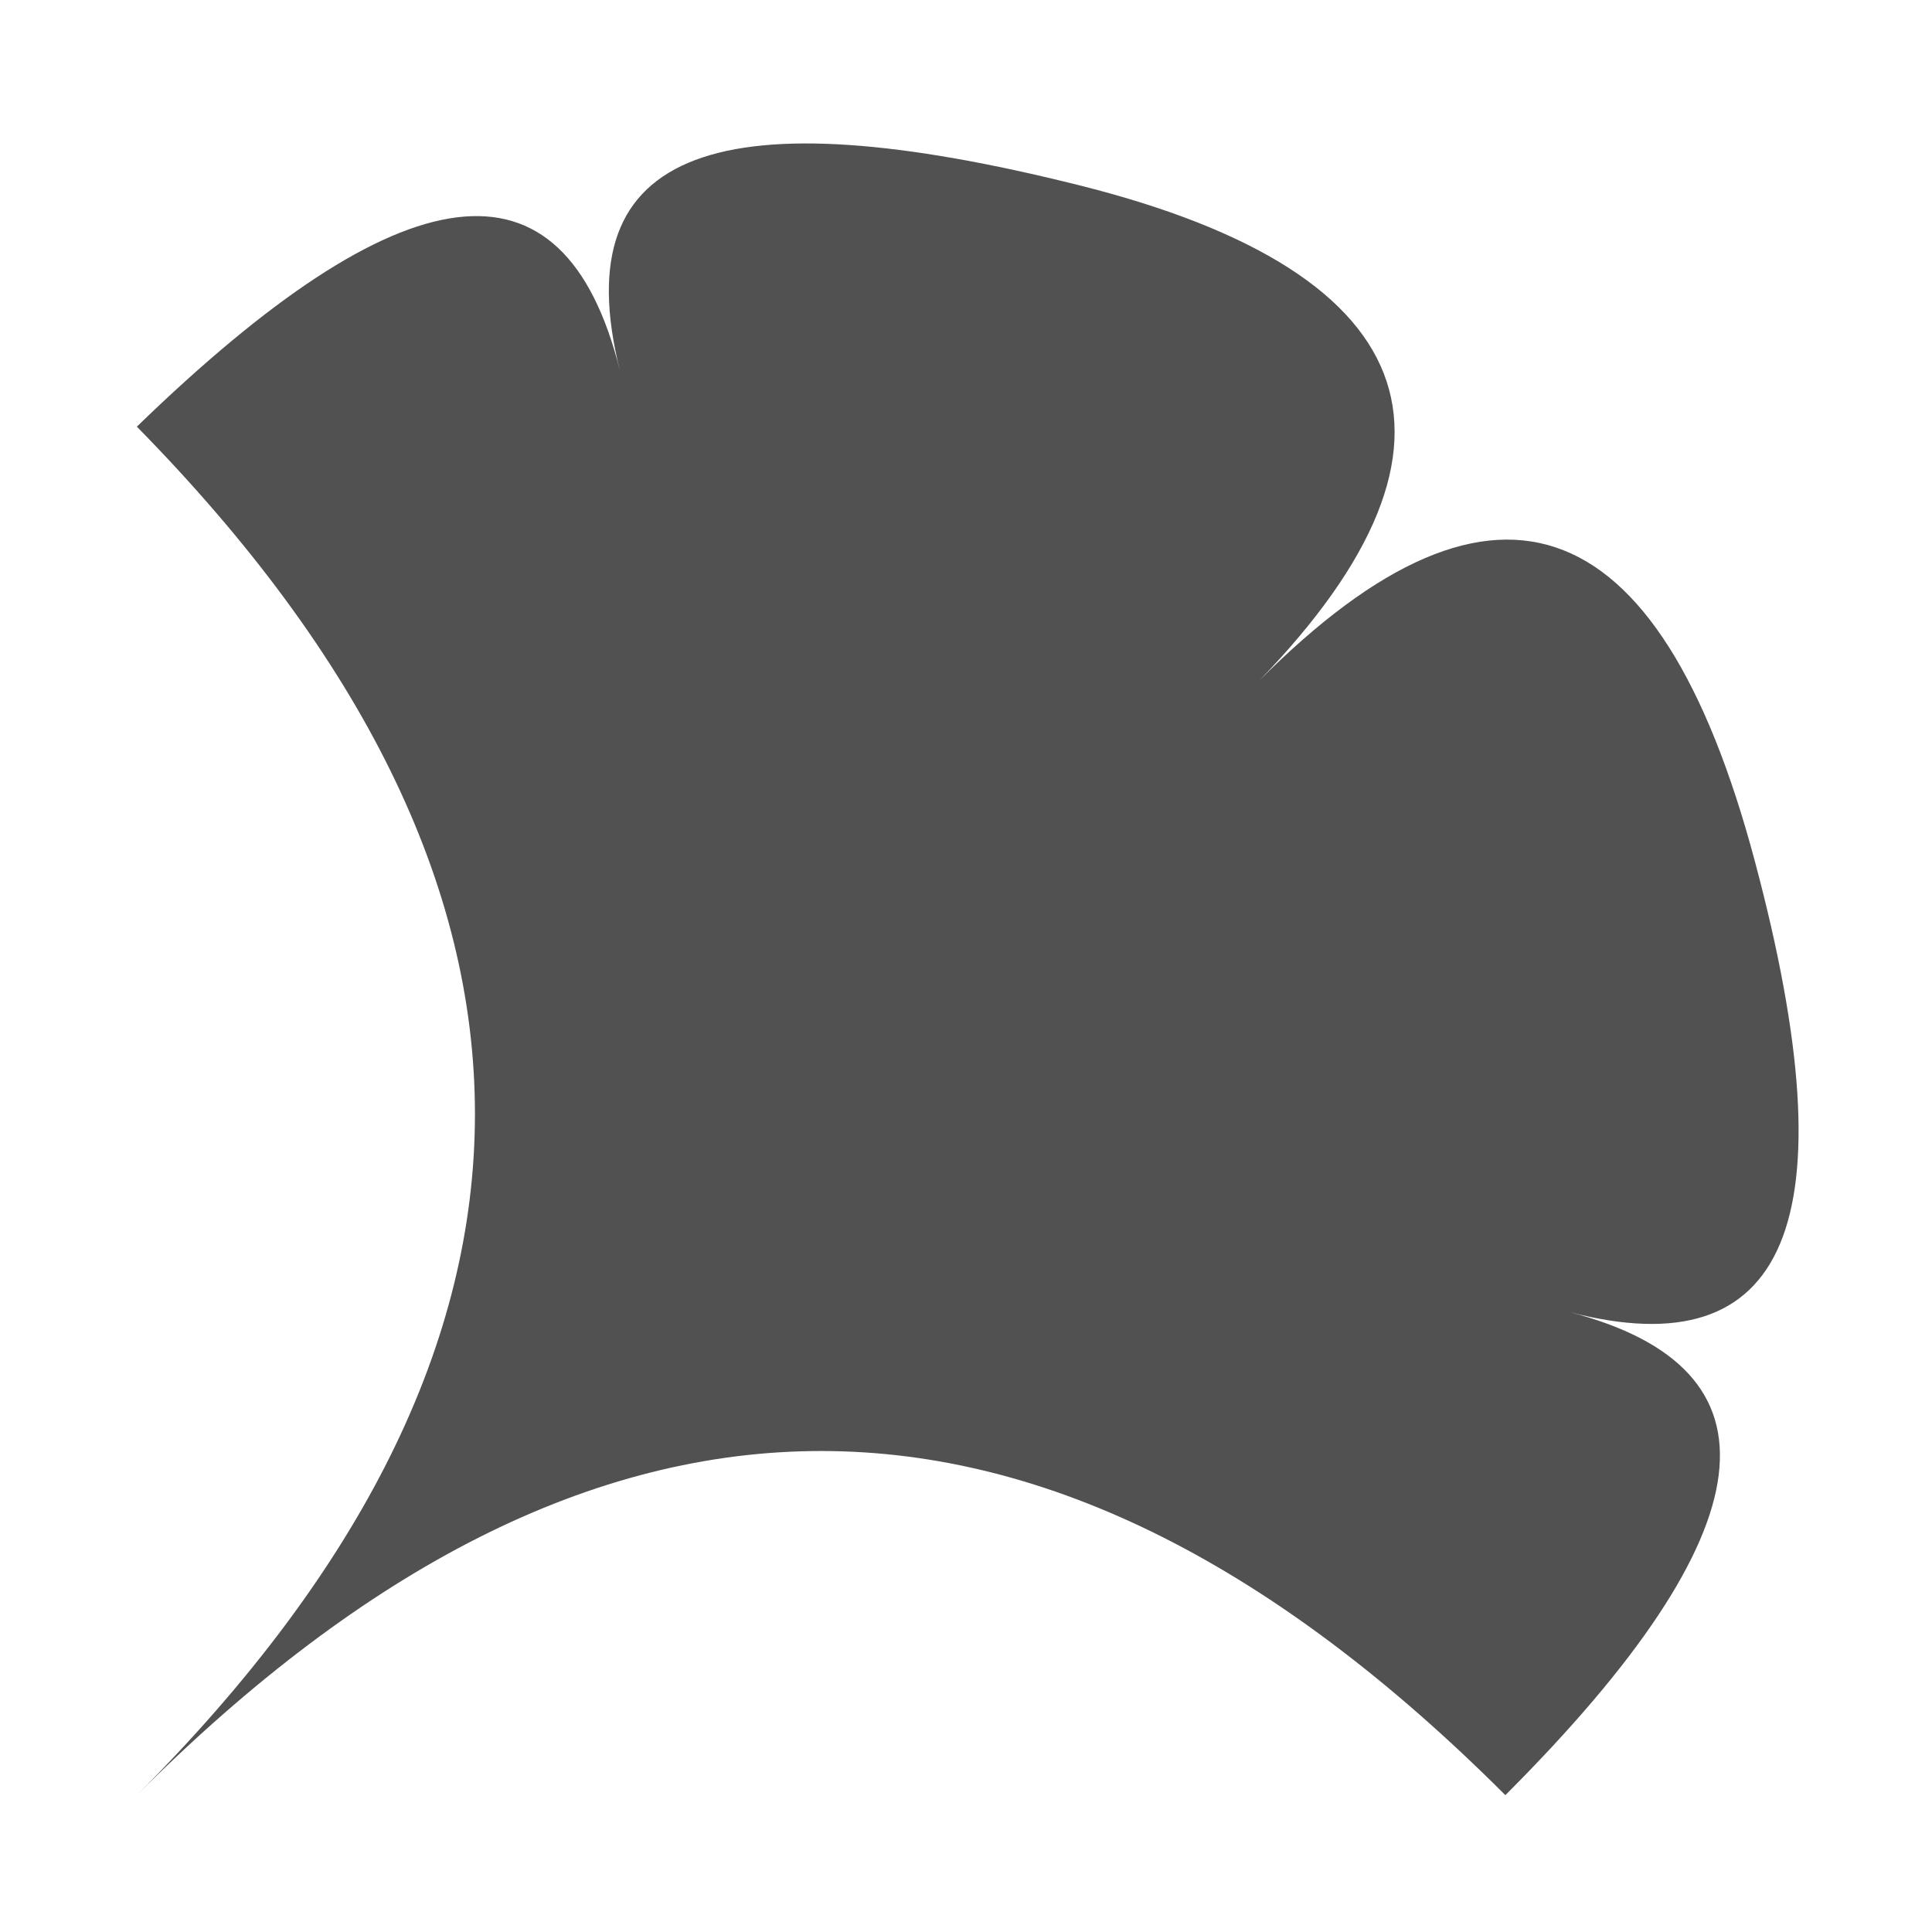
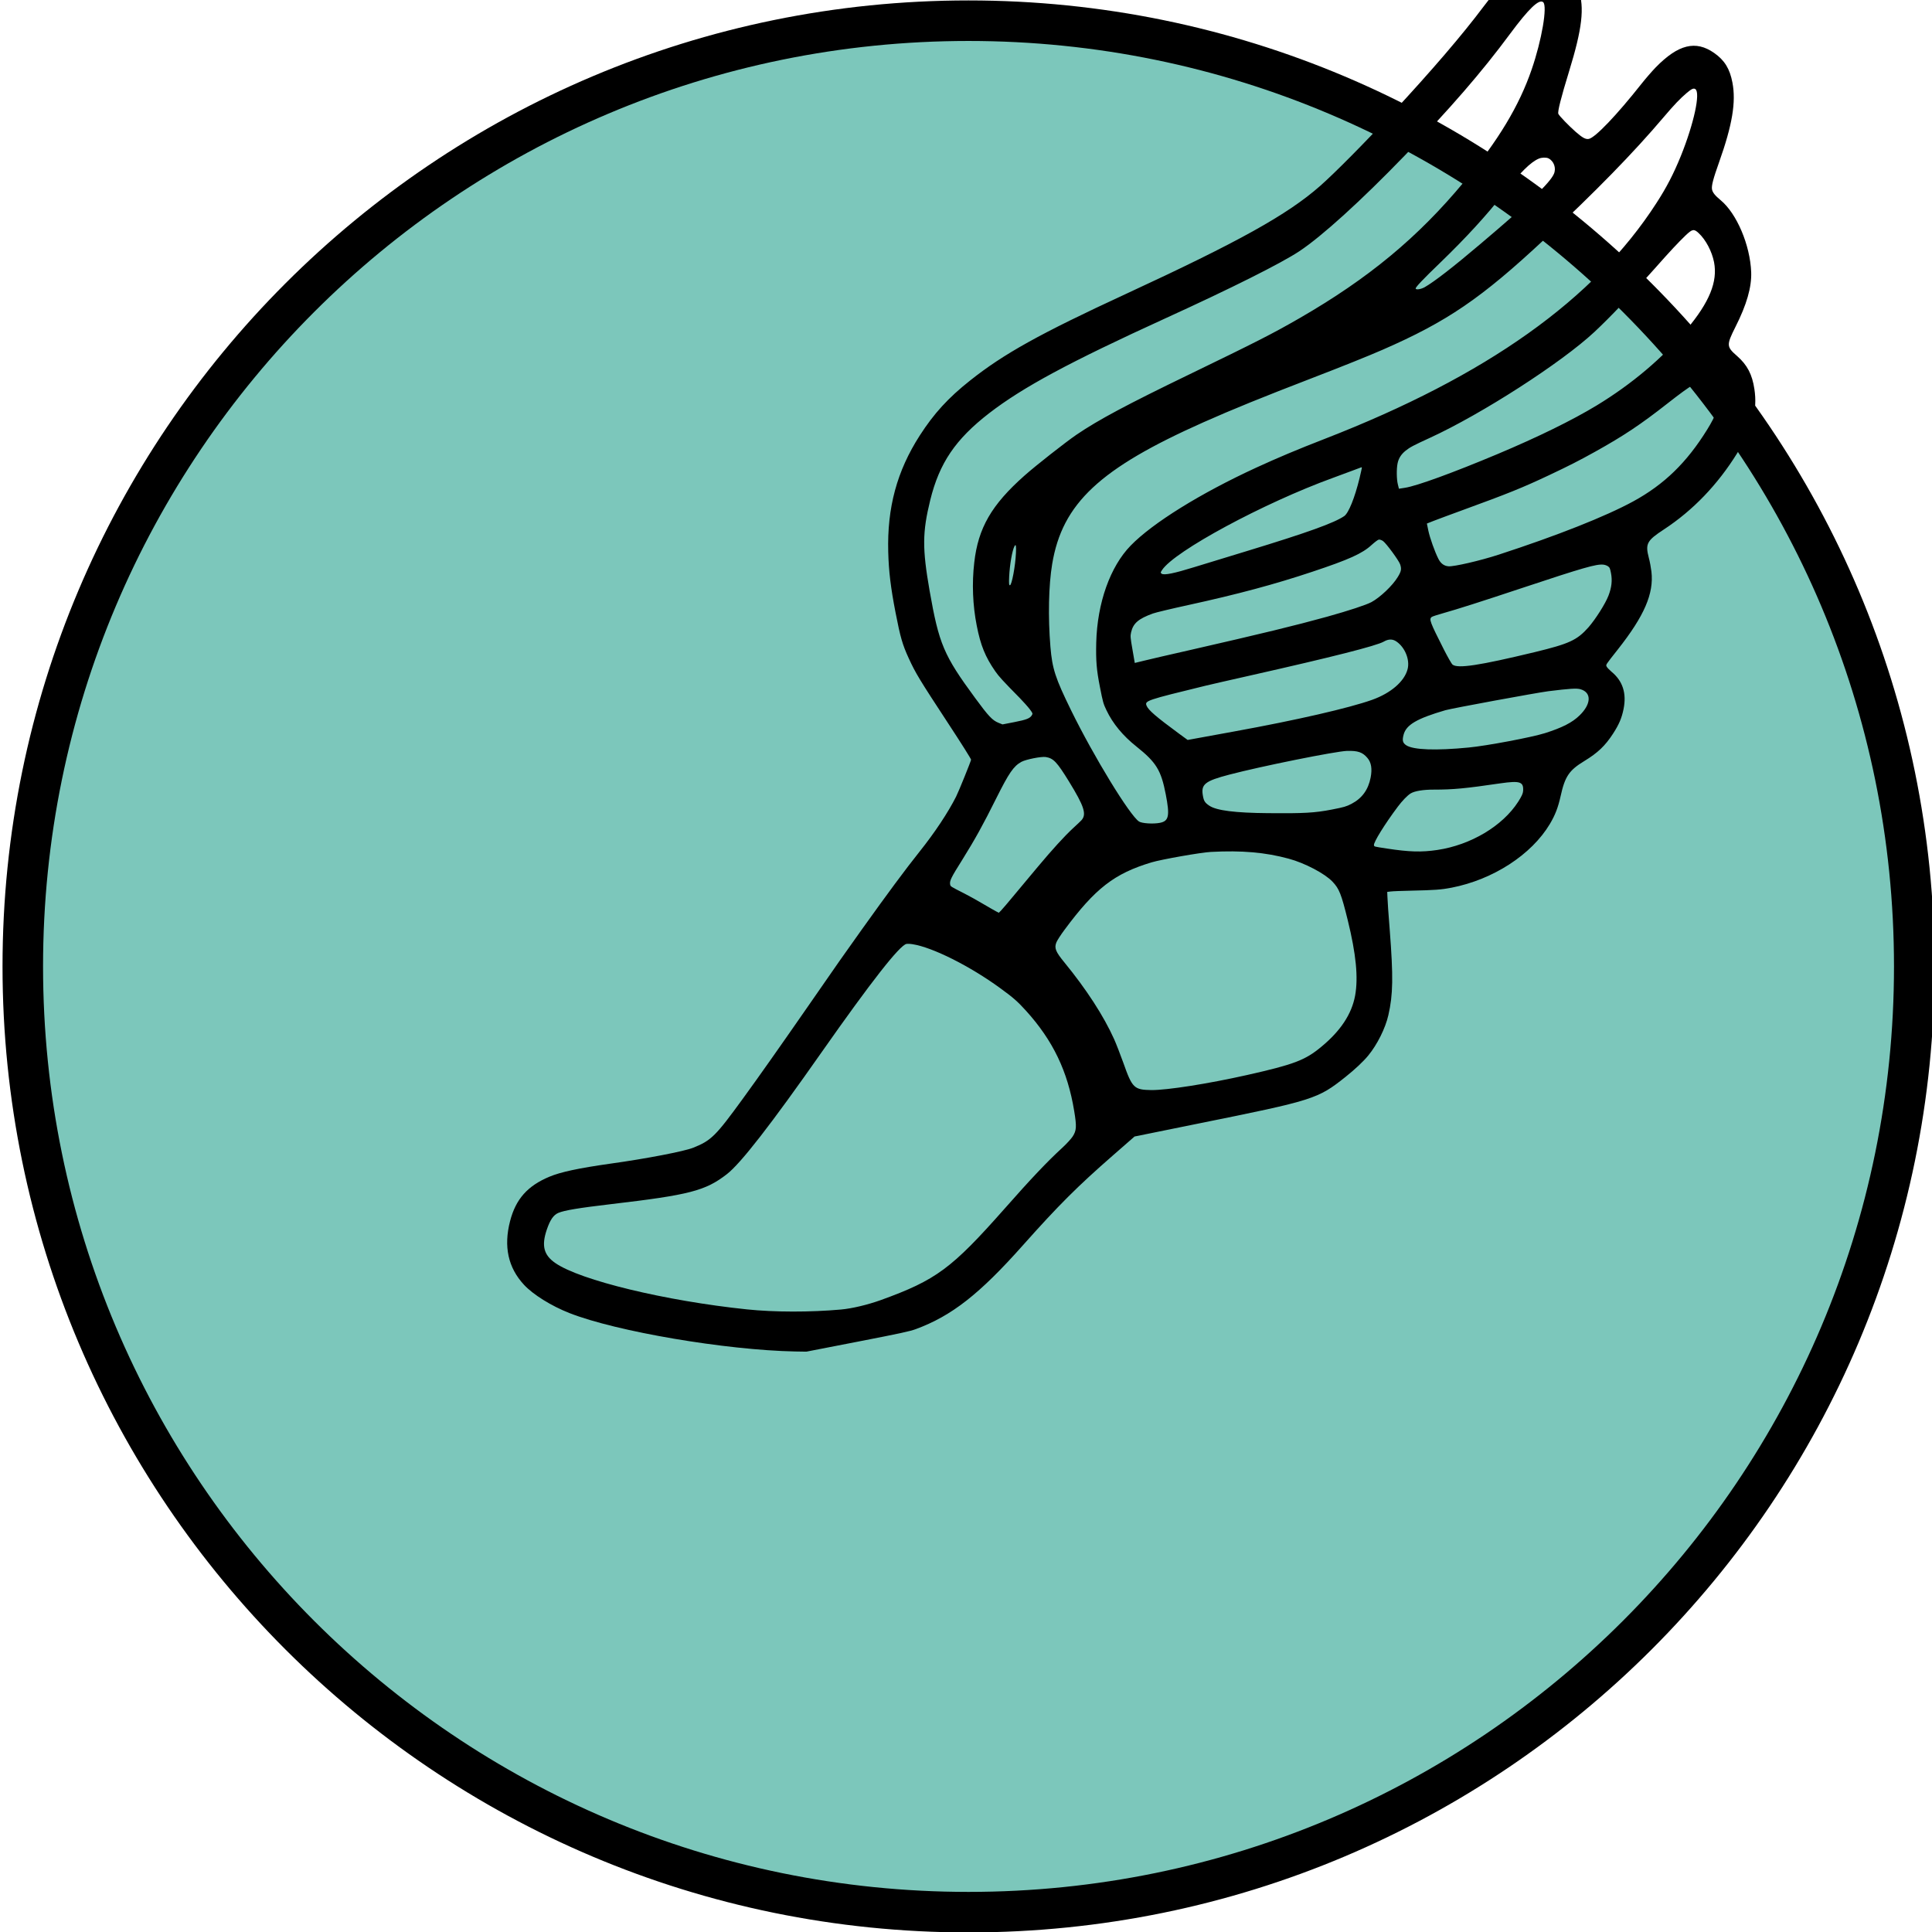
- <svg xmlns="http://www.w3.org/2000/svg" version="1.1" x="0px" y="0px" width="24px" height="24px" viewBox="0 0 24 24">
-   <style type="text/css">
- 	.st0{fill:#515151;}
- </style>
-   <path class="st0" d="M1.7,22.3c5.7-5.7,11.3-5.7,17,0c3.3-3.3,3.5-5.3,0.8-6c2.7,0.7,3.5-1.1,2.3-5.6s-3.3-5.2-6.3-2.1  c3-3,2.3-5.2-2.1-6.3S7,1.8,7.7,4.6C7,1.8,5,2.1,1.7,5.3C7.3,11,7.3,16.7,1.7,22.3" />
+ <svg xmlns="http://www.w3.org/2000/svg" xmlns:ns1="https://boxy-svg.com" height="1920pt" viewBox="223.9 75.2 1430 1430" width="1920pt">
+   <defs>
+     <ns1:export>
+       <ns1:file format="svg" units="pt" />
+       <ns1:file format="svg" href="#object-0" path="winged_sandal_2.svg" units="pt" />
+     </ns1:export>
+   </defs>
+   <ellipse style="fill: rgb(216, 216, 216); stroke: rgb(0, 0, 0);" cx="937.807" cy="800.611" rx="700" ry="700" />
+   <ellipse style="stroke: rgb(0, 0, 0); paint-order: fill; stroke-width: 30px; fill: rgb(124, 199, 187);" cx="940.768" cy="790.52" rx="700" ry="700" />
+   <path d="M 1324.37 303.326 C 1313.91 305.849 1300.11 314.852 1282.34 330.906 C 1262.87 348.508 1235.93 369.839 1200.95 395.413 C 1176.31 413.417 1150.69 430.848 1138.26 438.129 C 1110.48 454.356 1071.54 467.085 981.787 489.161 C 913.692 505.904 884.762 515.365 856.604 529.986 C 838.289 539.448 825.533 548.909 812.17 562.899 C 790.612 585.433 778.237 610.663 772.852 643.002 C 770.484 657.05 769.599 669.263 769.599 688.128 C 769.599 706.705 770.093 712.325 772.739 723.219 C 775.653 735.145 777.3 739.617 792.424 776.601 C 798.807 792.138 803.872 805.21 803.697 805.677 C 803.1 807.162 790.231 826.999 787.585 830.385 C 779.555 840.763 766.963 853.551 753.271 865.188 C 740.124 876.425 724.619 890.589 699.924 913.988 C 683.314 929.754 679.575 933.308 649.328 962.838 C 625.022 986.52 605.388 1005.39 590.376 1019.37 C 564.911 1043.12 561.118 1045.65 547.038 1048.34 C 539.999 1049.71 511.18 1049.66 484.617 1048.22 C 461.134 1047.01 447.275 1047.25 438.476 1049.09 C 421.262 1052.64 410.868 1060.56 403.608 1075.74 C 395.194 1093.35 395.579 1109.35 404.708 1124.03 C 409.932 1132.45 421.592 1143.3 433.801 1151.04 C 465.259 1171.05 541.923 1199.94 592.3 1210.78 L 600.439 1212.49 L 638.988 1212.49 C 671.381 1212.49 678.42 1212.33 683.095 1211.58 C 710.978 1207.05 734.297 1195.18 772.791 1165.77 C 804.253 1141.79 820.746 1130.67 850.994 1113.13 L 869.257 1102.52 L 917.542 1102.12 C 1004.83 1101.5 1007.63 1101.14 1031 1088.99 C 1038.88 1084.87 1046.19 1080.28 1050.53 1076.66 C 1058.61 1069.95 1066.81 1059.29 1070.82 1050.17 C 1077.15 1035.89 1079.85 1023.04 1083.86 988.296 C 1085.07 977.402 1086.39 966.676 1086.78 964.498 L 1087.38 960.486 L 1089.86 960.66 C 1091.23 960.718 1098.27 961.804 1105.53 963.063 C 1121.92 965.881 1126.98 966.508 1134.73 966.508 C 1166.03 966.508 1197.49 953.837 1215.14 934.108 C 1220.25 928.377 1223.44 923.33 1226.9 915.364 C 1232.85 901.658 1236.7 897.813 1249.08 893.232 C 1260.07 889.162 1266.39 885.091 1273.87 877.343 C 1279.43 871.553 1282.29 867.372 1284.92 861.008 C 1289.43 850.056 1288.33 840.595 1281.51 832.279 C 1280.14 830.56 1278.82 828.55 1278.65 827.807 C 1278.27 826.198 1277.72 826.773 1289.16 816.913 C 1313.2 796.209 1323.32 781.418 1324.58 765.134 C 1324.8 762.152 1324.86 757.451 1324.63 754.584 C 1323.98 743.976 1325.62 741.911 1339.54 736.235 C 1363.34 726.488 1384.91 711.35 1403.61 691.167 C 1418.34 675.284 1424.51 662.727 1425.17 647.072 C 1425.66 636.121 1423.41 628.494 1417.3 620.582 C 1410.82 612.268 1410.98 611.121 1420.16 599.195 C 1431.49 584.631 1437.64 572.532 1439.35 561.638 C 1442.43 541.798 1437.15 516.914 1427.31 504.986 C 1423.9 500.801 1422.58 498.335 1422.58 495.927 C 1422.64 493.174 1424.89 488.473 1431.6 477.12 C 1446.4 452.063 1452.45 435.951 1452.5 421.215 C 1452.55 410.779 1449.91 403.842 1443.43 397.133 C 1431.82 385.091 1418.52 385.78 1398.94 399.312 C 1395.74 401.548 1390.08 405.963 1386.28 409.23 C 1363.79 428.554 1345.04 441.857 1340.2 441.857 C 1337.83 441.857 1335.74 440.136 1331.61 434.804 C 1327.33 429.185 1322.22 421.387 1321.61 419.38 C 1321.17 417.831 1325.74 408.085 1335.47 389.851 C 1350.97 360.837 1355.71 345.929 1353.83 331.938 C 1352.18 319.323 1346.08 308.257 1338.71 304.53 C 1335.08 302.638 1329.26 302.179 1324.37 303.326 Z M 1326.34 336.066 C 1329.03 339.45 1320.01 363.417 1308.46 383.371 C 1294.17 408.141 1274.31 430.103 1243.47 455.446 C 1202.11 489.333 1160.42 512.097 1104.71 531.247 C 1083.04 538.702 1069.73 542.486 1016.71 556.535 C 967.258 569.607 944.32 576.66 926.231 584.401 C 917.326 588.242 892.133 601.144 882.672 606.764 C 854.576 623.335 841.542 638.299 833.842 662.898 C 829.168 677.577 826.686 693.69 826.748 709.056 C 826.748 723.907 828.56 733.081 833.78 744.893 C 835.654 749.136 837.96 752.92 847.864 767.828 C 849.902 770.982 852.425 775.168 853.413 777.175 C 855.07 780.616 855.122 780.788 854.185 781.877 C 852.373 783.941 849.676 784.458 840.379 784.458 L 831.525 784.458 L 828.838 782.737 C 824.761 780.099 822.506 776.544 815.413 761.522 C 798.529 725.857 796.717 717.141 797.427 676.946 C 798.035 645.296 800.402 633.54 810.687 611.293 C 822.568 585.605 837.63 570.639 865.736 556.477 C 894.007 542.314 930.957 530.789 1007.36 512.383 C 1059.32 499.884 1099.16 488.759 1114.05 482.568 C 1132.53 474.884 1165.76 454.757 1203.97 428.038 C 1243.02 400.802 1272.27 377.867 1297.73 354.473 C 1314.96 338.704 1323.86 332.97 1326.34 336.066 Z M 1424.67 420.755 C 1427.92 424.139 1418.68 445.641 1404.66 467.257 C 1396.95 479.069 1389.92 488.015 1380.29 497.991 C 1321.61 559.229 1232.51 599.653 1106.09 622.474 C 1084.14 626.431 1069.46 629.526 1052.19 633.714 C 1008.02 644.493 969.079 659.286 949.88 672.646 C 932.007 685.032 917.491 709.629 911.159 738.3 C 908.307 751.372 907.535 758.138 907.587 770.982 C 907.587 782.508 907.7 783.712 909.069 788.927 C 911.767 799.421 917.429 809.798 925.686 819.433 C 937.886 833.772 940.254 840.078 940.254 858.306 C 940.254 874.597 938.72 878.201 931.956 878.201 C 926.839 878.201 918.86 876.082 916.997 874.305 C 911.108 868.575 893.235 820.525 883.393 784.113 C 876.402 758.195 875.527 751.143 877.288 734.859 C 879.707 712.84 884.659 689.905 890.26 674.939 C 906.156 632.336 938.225 612.21 1020.29 593.289 C 1043.27 588.013 1066.25 583.485 1106.63 576.316 C 1128.35 572.475 1149.86 568.346 1160.53 565.938 C 1211.45 554.586 1239.44 542.543 1293.62 508.657 C 1338.11 480.789 1370.66 458.255 1397.56 436.696 C 1407.07 429.07 1412.46 425.286 1417.91 422.247 C 1421.99 419.953 1423.57 419.609 1424.67 420.755 Z M 1308.14 450.286 C 1311.71 453.038 1312.54 458.541 1309.9 462.327 C 1305.66 468.404 1288.61 479.356 1246.32 503.037 C 1223.87 515.651 1207.87 523.737 1199.96 526.431 C 1196.98 527.407 1193.25 527.234 1193.25 526.145 C 1193.25 525.17 1199.63 520.583 1214.97 510.663 C 1236.86 496.442 1255.12 482.969 1270.62 469.494 C 1285.42 456.65 1294.66 450.457 1301.04 449.138 C 1303.4 448.622 1306.66 449.196 1308.14 450.286 Z M 1406.74 525.859 C 1410.93 531.592 1413.78 541.054 1413.78 549.081 C 1413.78 563.816 1404.76 577.577 1384.36 594.092 C 1362.86 611.523 1336.9 626.03 1308.24 636.637 C 1288.45 643.919 1261.34 651.259 1229.27 657.968 C 1194.61 665.192 1166.3 669.722 1157.39 669.377 L 1152.83 669.205 L 1152.66 665.88 C 1152.44 662.039 1153.81 654.469 1155.41 650.628 C 1156.84 647.13 1159.31 644.493 1163.01 642.543 C 1166.69 640.594 1169.43 639.791 1182.63 636.579 C 1223.44 626.66 1288.67 600.627 1317 582.91 C 1330.63 574.367 1348.45 561.695 1369.79 545.353 C 1383.37 534.918 1390.52 529.757 1396.73 525.744 C 1402.72 521.902 1403.89 521.902 1406.74 525.859 Z M 1390.84 634.745 C 1395.15 636.579 1398.16 642.601 1397.67 648.22 C 1397.11 654.641 1393.71 660.49 1385.18 669.722 C 1365.61 690.88 1346.19 703.552 1321.38 711.464 C 1299.17 718.516 1261.11 725.628 1216.07 731.189 C 1201.77 732.966 1181.76 733.655 1177.91 732.565 C 1174.71 731.705 1172.62 729.412 1171.57 725.628 C 1169.99 720.066 1168.39 709.457 1168.28 703.896 L 1168.23 698.449 L 1173.45 697.473 C 1176.31 696.958 1186.98 695.18 1197.1 693.575 C 1230.7 688.242 1242.96 685.892 1263.64 680.616 C 1279.26 676.66 1287.67 674.251 1300.49 670.065 C 1323.65 662.497 1337.61 656.648 1359.88 645.238 C 1380.78 634.572 1386.22 632.681 1390.84 634.745 Z M 1128.9 648.621 C 1128.9 648.793 1127.42 652.176 1125.66 656.076 C 1119.39 669.664 1112.84 679.756 1109.22 681.361 C 1101.02 684.917 1080.45 688.128 1033.76 693.001 C 1018.8 694.549 1000.37 696.5 992.787 697.301 C 977.607 698.964 970.006 699.022 968.472 697.473 C 967.649 696.615 967.701 696.384 969.182 694.893 C 980.677 682.909 1052.57 660.49 1106.35 652.003 C 1111.63 651.144 1118.73 649.997 1122.03 649.424 C 1125.38 648.85 1128.24 648.392 1128.52 648.334 C 1128.74 648.334 1128.9 648.449 1128.9 648.621 Z M 865.458 661.924 C 863.204 671.27 857.984 684.4 856.604 684.4 C 855.894 684.4 855.997 683.025 857.212 678.092 C 859.353 669.32 863.204 659.286 865.407 656.648 C 866.776 655.043 866.776 656.591 865.458 661.924 Z M 1133.9 704.985 C 1135.94 707.165 1142.65 721.327 1143.04 724.366 C 1143.48 727.978 1142.88 729.527 1139.46 733.254 C 1134.46 738.757 1123.79 745.524 1116.86 747.702 C 1112.51 749.022 1099.54 750.685 1082.43 752.061 C 1058.07 753.952 1033.81 755.1 977.657 756.934 C 962.975 757.394 947.687 757.909 943.661 758.138 L 936.3 758.483 L 936.516 748.505 C 936.681 739.617 936.794 738.3 937.947 735.718 C 940.748 729.412 945.154 726.889 956.489 725.111 C 958.631 724.767 970.778 724.251 983.477 723.965 C 1020.73 723.105 1049.15 721.098 1078.03 717.313 C 1106.73 713.586 1117.08 711.121 1125.06 706.19 C 1127.63 704.641 1130.28 703.323 1131 703.323 C 1131.71 703.323 1133.03 704.067 1133.9 704.985 Z M 1290.54 753.207 C 1291.58 753.494 1293.01 754.297 1293.73 755.042 C 1294.83 756.132 1294.99 756.819 1294.99 760.432 C 1294.99 765.994 1293.46 770.924 1289.98 776.487 C 1286.63 781.877 1277.23 791.796 1270.97 796.668 C 1260.83 804.409 1254.73 805.902 1228.45 807.104 C 1185.99 808.997 1170.21 808.312 1166.96 804.583 C 1166.35 803.892 1164.49 798.335 1162.73 792.196 C 1156.56 770.409 1156.18 768.288 1158.49 767.026 C 1158.98 766.739 1163.01 766.224 1167.4 765.879 C 1178.45 764.961 1195.28 763.012 1229.27 758.597 C 1275.3 752.634 1285.65 751.717 1290.54 753.207 Z M 1129.45 779.87 C 1134.84 785.314 1136.71 795.007 1133.69 801.43 C 1129.72 809.915 1118.18 816.571 1103.5 818.806 C 1085.68 821.501 1045.92 822.877 998.68 822.302 L 963.85 821.901 L 958.734 816.396 C 944.104 800.513 939.481 794.665 938.823 791.162 C 938.112 787.325 939.646 787.149 984.257 785.03 C 987.717 784.859 1003.46 784.342 1019.18 783.884 C 1080.78 782.048 1114.33 780.156 1120.21 778.15 C 1124.06 776.831 1127.04 777.404 1129.45 779.87 Z M 858.365 814.269 C 863.76 816.279 865.736 819.375 871.728 835.257 C 879.378 855.611 880.088 861.751 875.249 865.304 C 874.539 865.822 871.399 867.824 868.207 869.776 C 860.949 874.247 850.005 882.396 836.868 893.058 C 831.257 897.646 822.126 905.095 816.515 909.625 C 810.955 914.22 805.457 918.575 804.304 919.376 L 802.214 920.811 L 800.238 919.202 C 799.136 918.342 795.348 915.022 791.827 911.927 C 788.306 908.766 782.962 904.295 779.946 901.942 C 770.701 894.718 770.865 894.893 770.865 893.342 C 770.865 890.647 772.626 888.353 783.189 877.116 C 795.286 864.103 803.1 854.81 816.628 837.151 C 829.384 820.583 833.615 816.396 839.947 814.327 C 843.684 813.184 855.173 813.126 858.365 814.269 Z M 1232.85 837.434 C 1248.63 838.527 1253.8 839.16 1256.44 840.537 C 1264.14 844.492 1262.21 852.807 1252.09 859.398 C 1245.77 863.585 1237.68 865.88 1224.33 867.423 C 1214.21 868.575 1180.32 868.399 1166.9 867.081 C 1142.71 864.788 1126.43 861.008 1121.92 856.645 C 1119.66 854.41 1119.55 852.575 1121.49 848.562 C 1124.78 841.739 1133.47 838.702 1155.3 836.692 C 1160.25 836.233 1224 836.867 1232.85 837.434 Z M 1078.03 852.349 C 1086 853.667 1089.19 855.502 1091.89 860.316 C 1094.09 864.161 1093.93 868.917 1091.51 874.997 C 1088.04 883.598 1082.31 888.929 1073.85 891.455 C 1069.73 892.658 1068.14 892.832 1058.78 892.832 C 1045.86 892.832 1037.88 891.74 1012.04 886.467 C 988.057 881.595 974.906 877.284 970.346 872.762 C 967.598 870.067 966.98 868.575 967.042 864.788 C 967.093 855.961 970.449 854.184 989.207 852.975 C 1013.84 851.373 1069.62 851.031 1078.03 852.349 Z M 1135.83 892.774 C 1149.63 895.469 1158.77 896.385 1185 897.588 C 1199.63 898.33 1202.11 899.707 1200.39 906.297 C 1199.91 908.14 1198.69 909.858 1195.28 913.47 C 1180.54 928.894 1154.8 938.187 1129.72 937.095 C 1117.9 936.577 1108.95 934.568 1093.15 928.894 C 1084.02 925.625 1084.35 925.799 1084.35 924.649 C 1084.35 922.588 1095.08 910.951 1107.13 900.049 C 1111.19 896.385 1115.6 893.283 1118.29 892.256 C 1121.49 891.048 1128.03 891.222 1135.83 892.774 Z M 964.9 906.53 C 987.607 909.69 1004.5 914.562 1020.45 922.413 C 1031.5 927.802 1044.59 938.296 1049.05 945.294 C 1052.95 951.368 1053.72 955.496 1054.71 975.399 C 1055.98 1001.32 1054.33 1018.63 1049.43 1031.25 C 1044.38 1044.15 1033.93 1054.88 1017.54 1063.76 C 1003.95 1071.22 995.097 1072.7 959.568 1073.74 C 929.804 1074.6 899.278 1073.45 888.015 1071.16 C 875.476 1068.52 874.426 1067.03 871.512 1047.36 C 870.524 1040.99 869.041 1032.68 868.156 1028.9 C 863.863 1010.6 855.122 988.872 842.86 966.108 C 837.96 957.048 837.414 954.179 839.947 950.341 C 840.822 949.023 844.23 945.469 847.586 942.425 C 875.743 916.681 891.691 908.591 920.404 905.729 C 927.827 904.979 957.694 905.496 964.9 906.53 Z M 735.172 931.473 C 749.091 936.468 773.676 955.38 792.588 975.742 C 800.619 984.342 803.368 987.896 808.155 995.812 C 823.557 1021.32 829.878 1045.59 829.003 1075.46 C 828.673 1087.21 827.953 1089.96 824.267 1093.81 C 822.836 1095.29 818.605 1098.4 814.867 1100.69 C 802.431 1108.31 788.028 1118.58 764.822 1136.46 C 717.628 1172.7 704.928 1178.78 661.701 1185.55 C 651.527 1187.1 639.758 1187.62 631.454 1186.76 C 608.964 1184.46 582.566 1179.3 563.262 1173.4 C 505.297 1155.74 446.23 1128.73 430.557 1112.67 C 423.242 1105.22 422.802 1098.1 429.071 1087.15 C 432.866 1080.56 435.891 1077.53 439.74 1076.66 C 444.415 1075.63 455.305 1075.92 479.722 1077.75 C 537.634 1082.12 549.788 1081.36 567.717 1072.31 C 579.322 1066.46 606.433 1042.78 654.002 996.897 C 699.649 952.919 725.607 930.388 730.724 930.388 C 731.548 930.388 733.524 930.839 735.172 931.473 Z" fill="#000000" stroke="none" stroke-width="2" vector-effect="non-scaling-stroke" style="transform-box: fill-box; transform-origin: 50% 50%;" transform="matrix(0.981627, -0.190809, 0.190809, 0.981627, 0.000005, -0.000012)" id="object-0" />
</svg>
